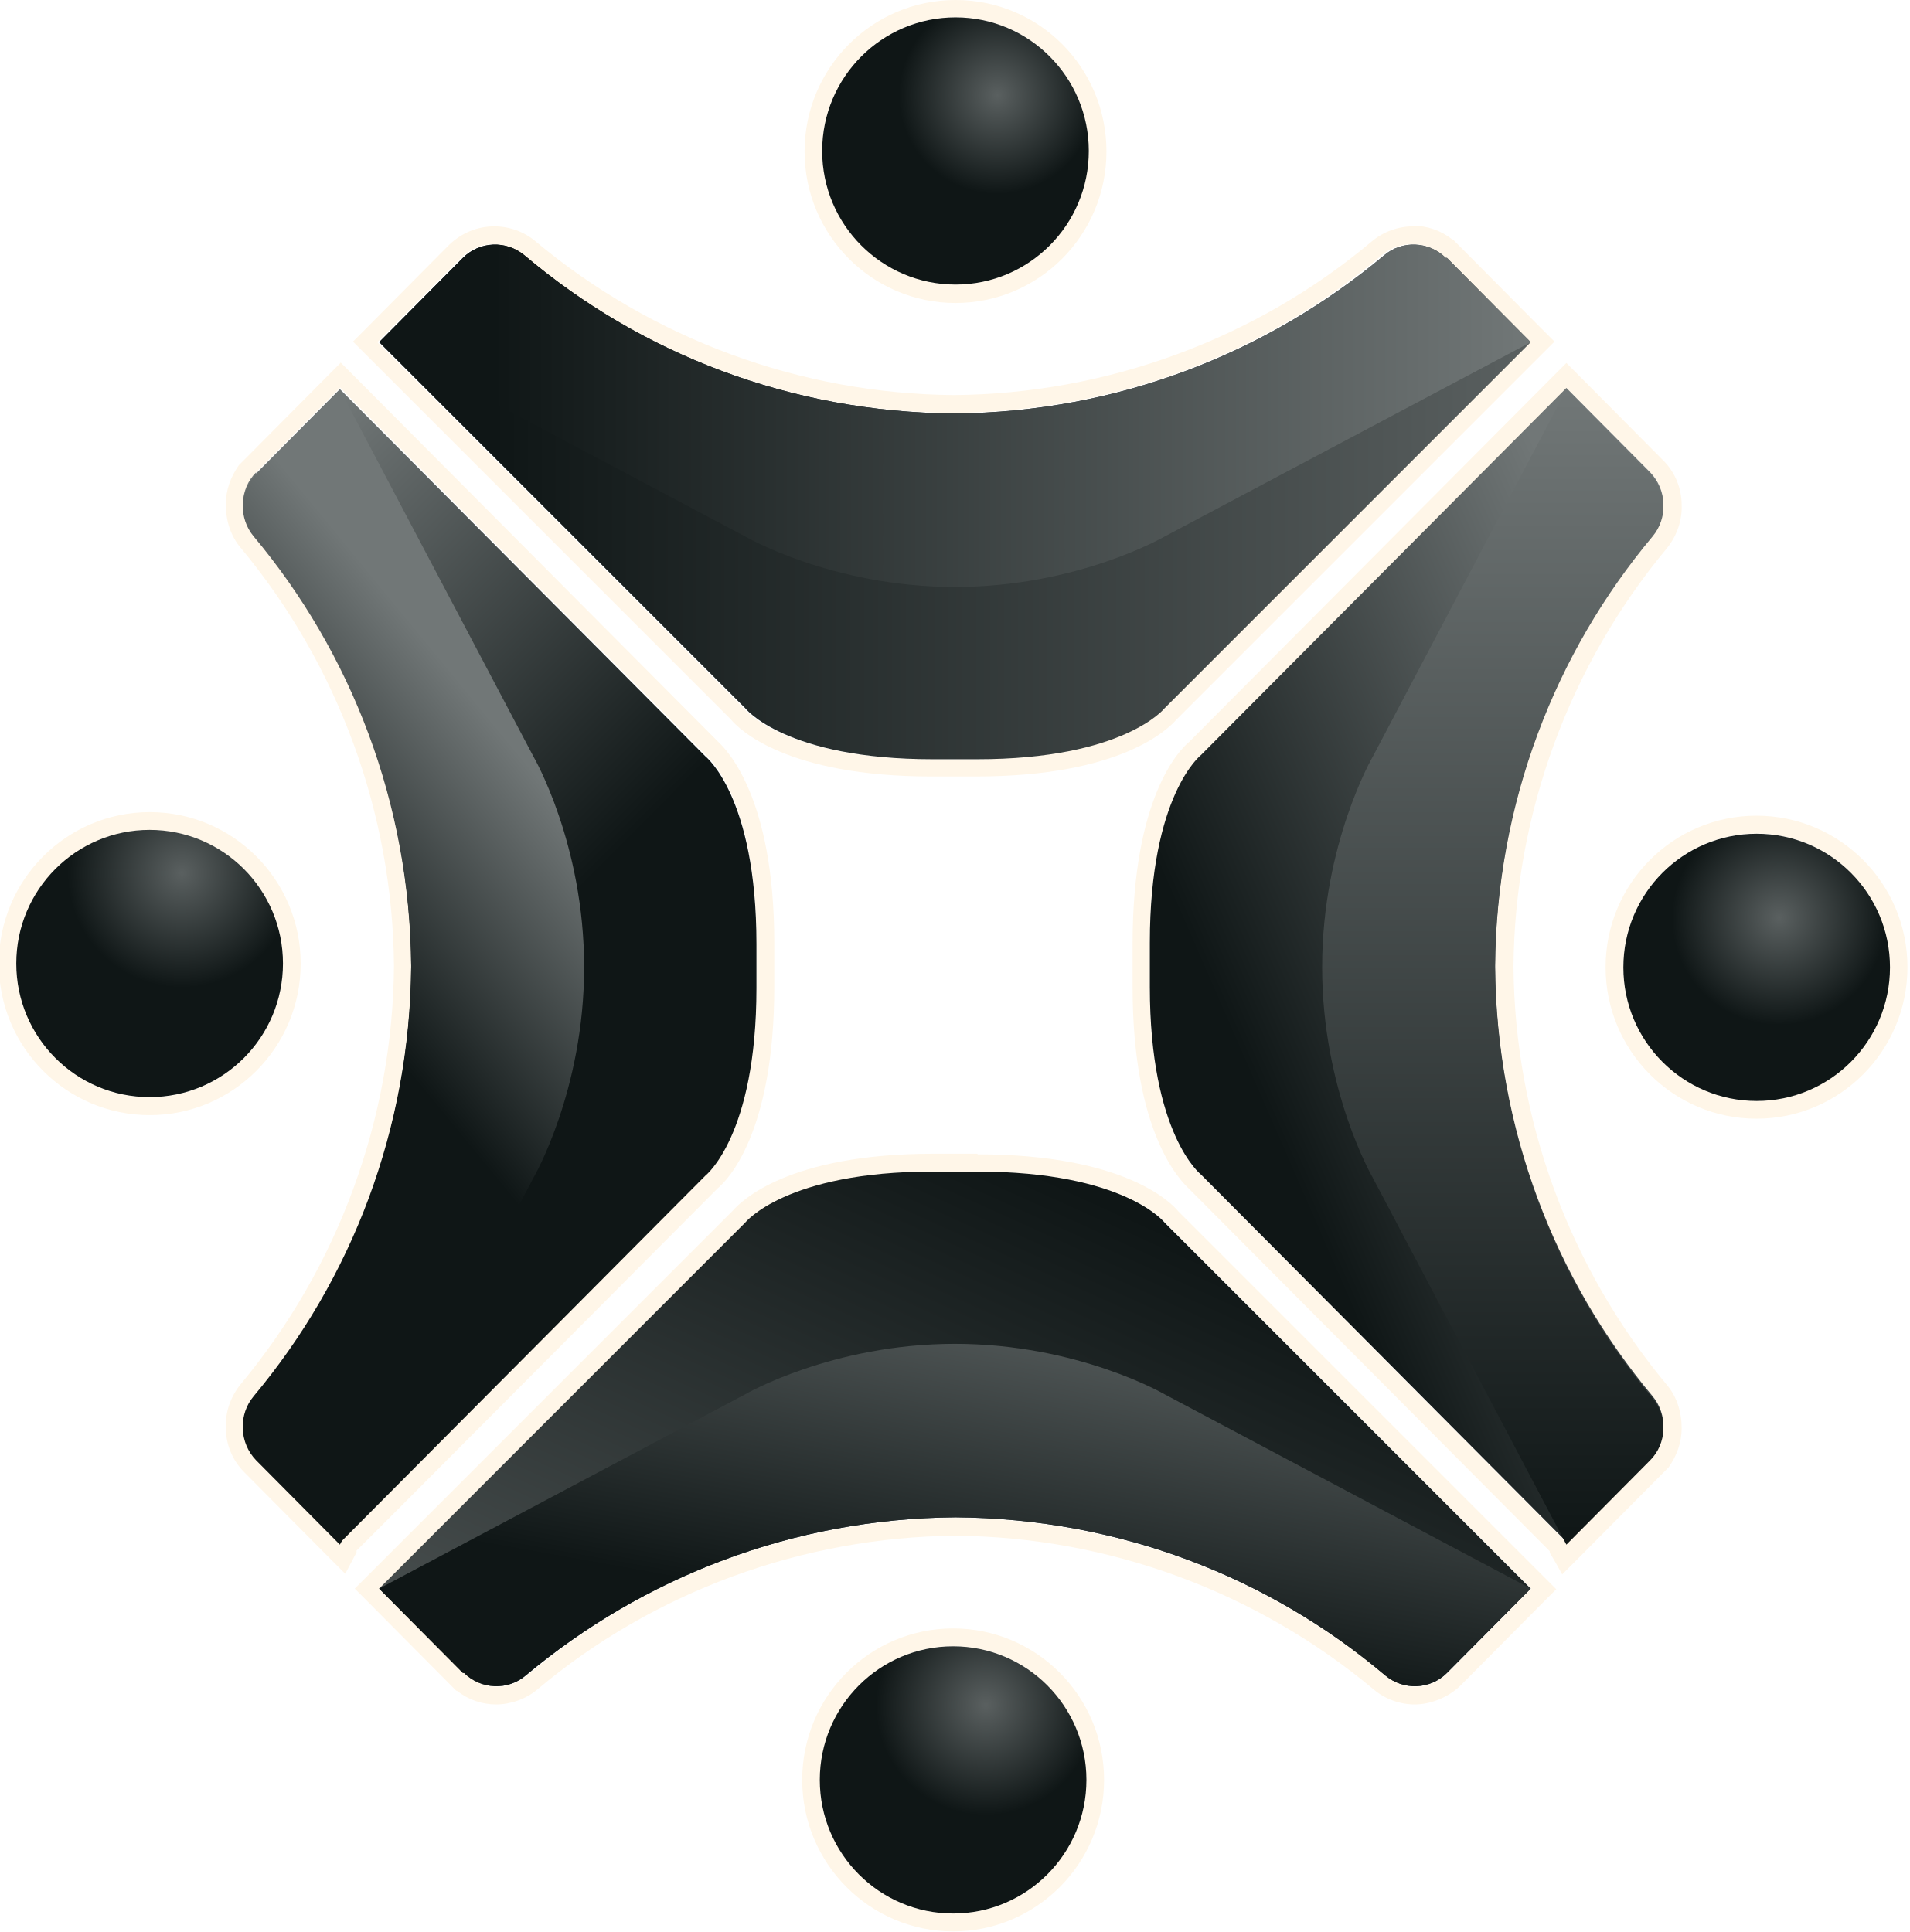
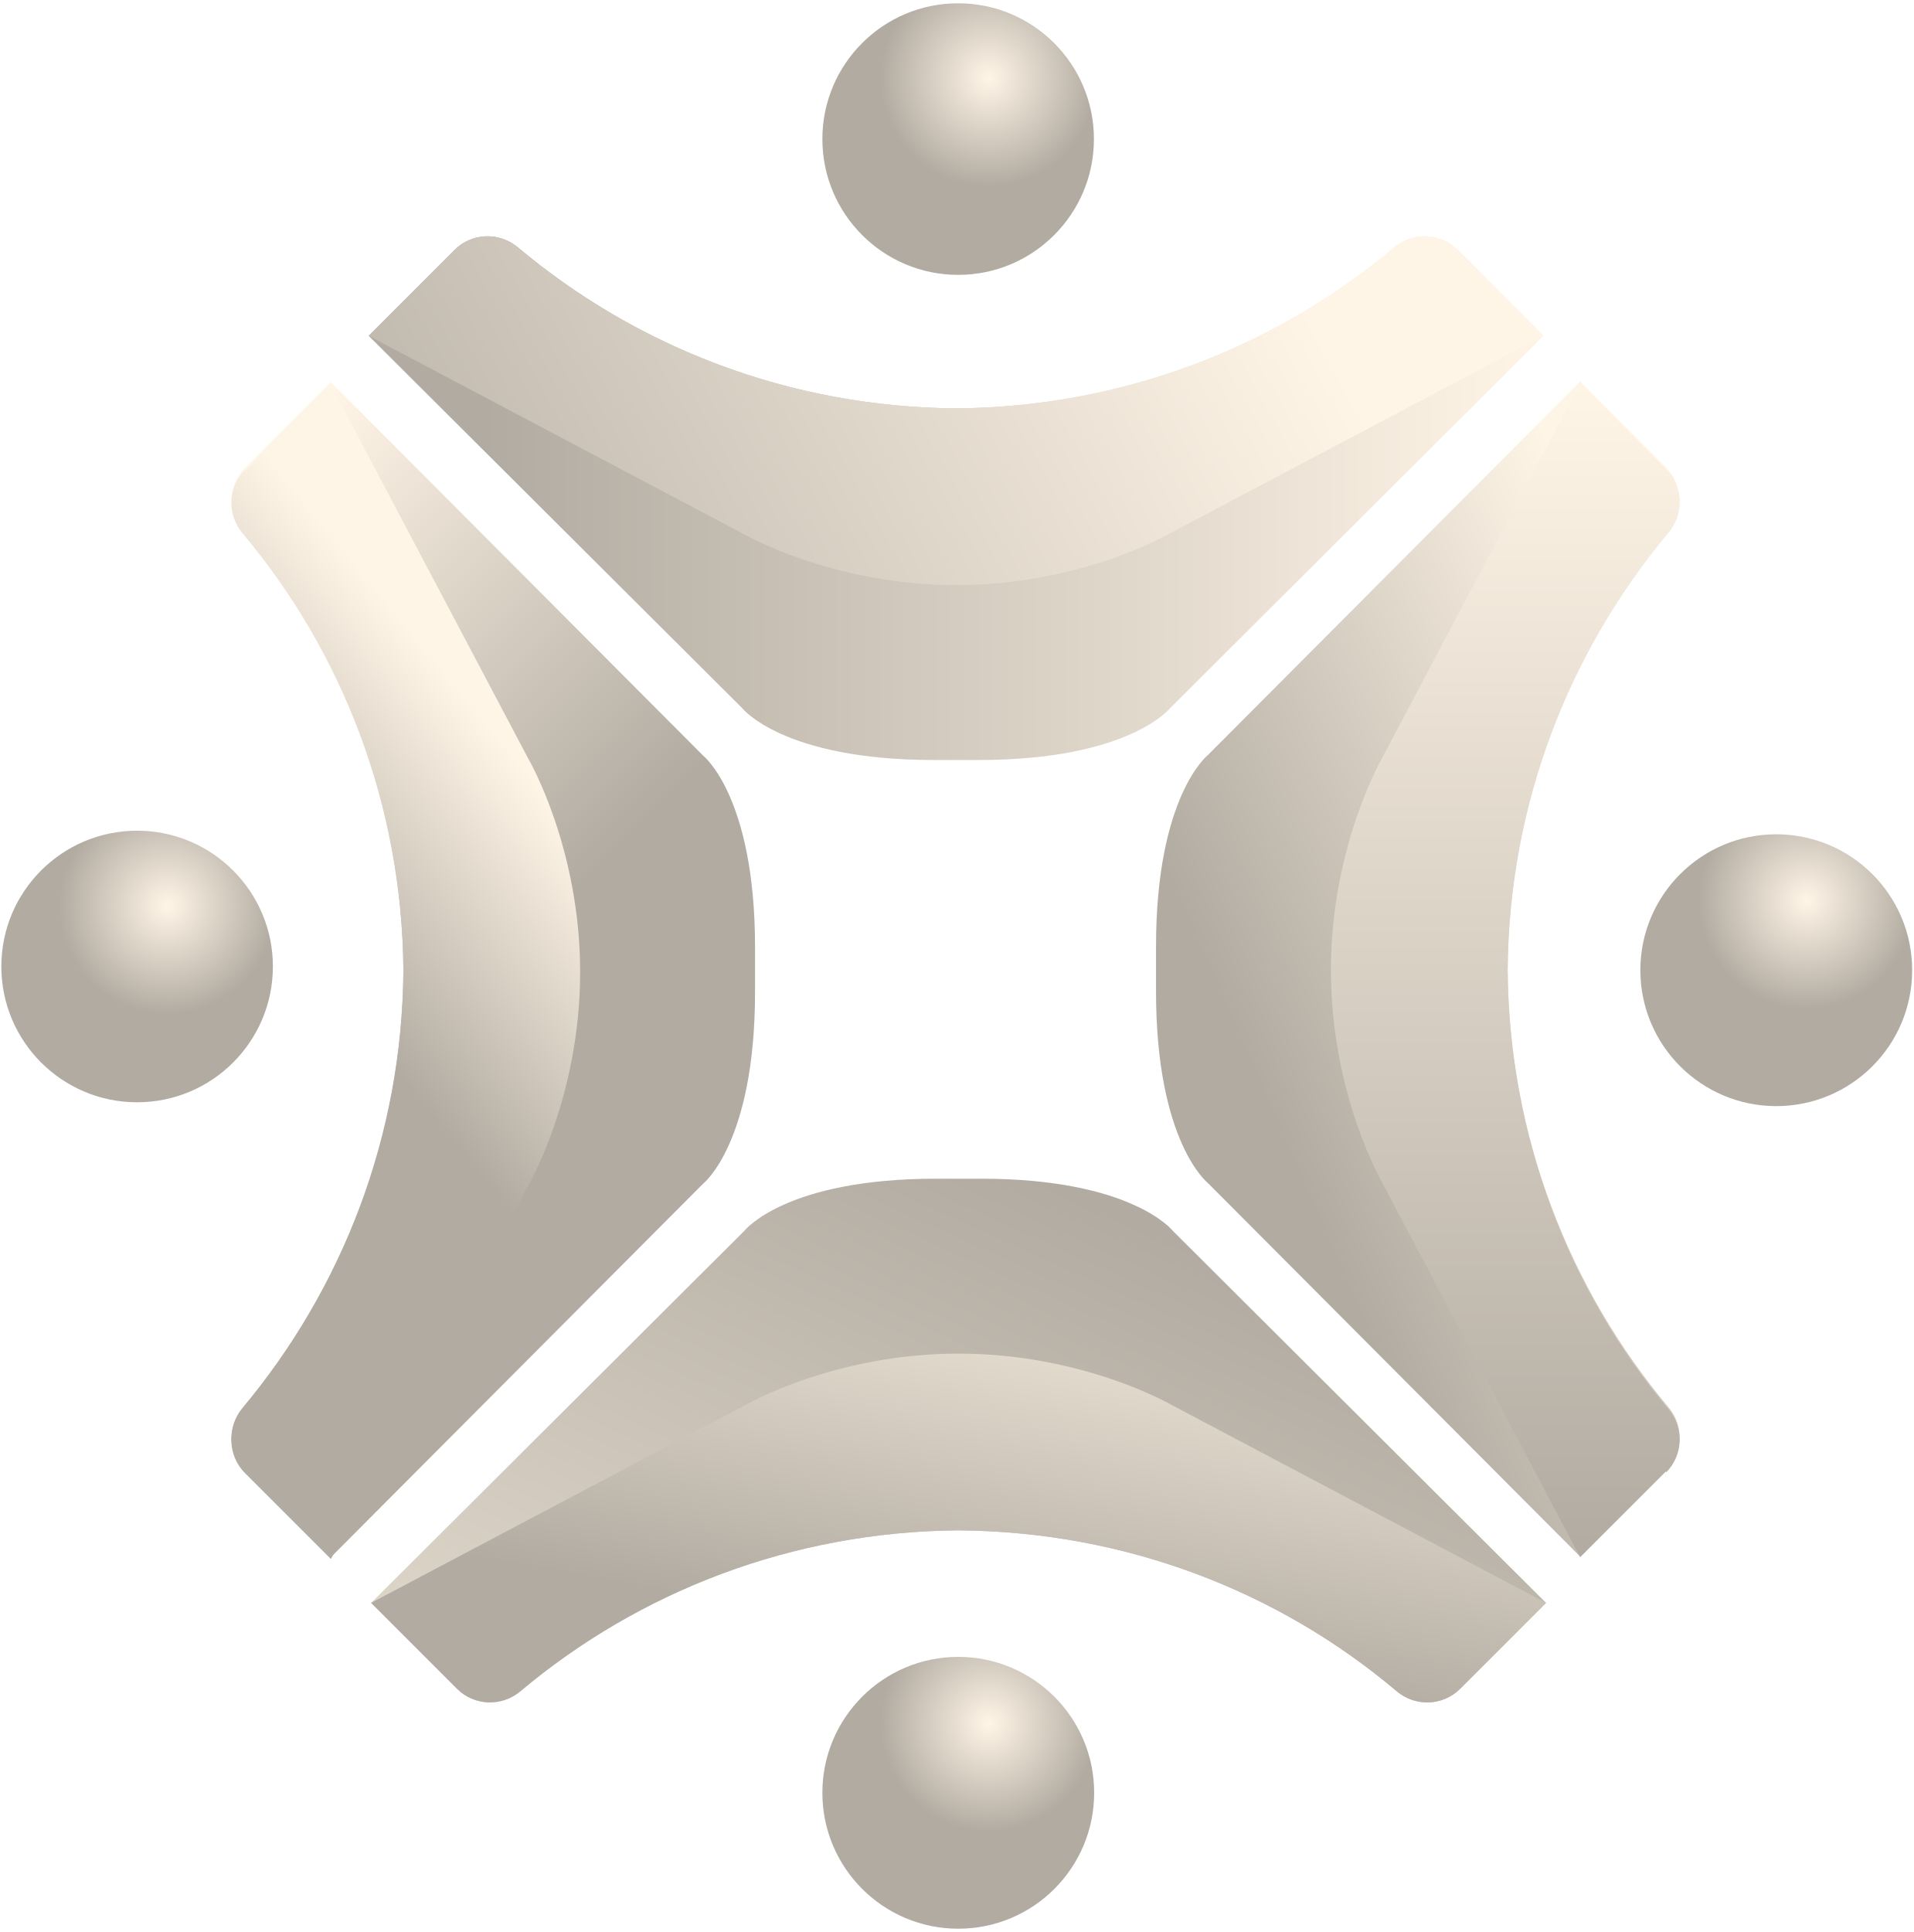
- <svg xmlns="http://www.w3.org/2000/svg" xmlns:xlink="http://www.w3.org/1999/xlink" id="uuid-ee95e359-7ff6-4eef-8834-407be6011a26" data-name="Layer 1" viewBox="0 0 321.3 325.2">
+ <svg xmlns="http://www.w3.org/2000/svg" xmlns:xlink="http://www.w3.org/1999/xlink" id="uuid-b4a555ec-3717-4aec-96af-0d0d045653f3" data-name="Layer 1" viewBox="0 0 314 317">
  <defs>
-     <radialGradient id="uuid-dec5432a-acfb-4c71-94be-f7b8bfed4dcc" cx="-87.65" cy="418.01" fx="-87.65" fy="418.01" r="1" gradientTransform="translate(-1967.98 8619.63) rotate(26.82) scale(20.49 -20.52)" gradientUnits="userSpaceOnUse">
-       <stop offset="0" stop-color="#5a6060" />
-       <stop offset=".88" stop-color="#0f1616" />
+     <linearGradient id="uuid-75a724a5-c8b6-49ca-8aa0-d454d28e5ad2" x1="60.5" y1="275.73" x2="253.3" y2="275.73" gradientTransform="translate(0 -194)" gradientUnits="userSpaceOnUse">
+       <stop offset=".1" stop-color="#b2aba1" />
+       <stop offset="1" stop-color="#fff5e7" />
+     </linearGradient>
+     <linearGradient id="uuid-0e48b1a4-048c-41da-b94b-925bdd148231" x1="32.91" y1="314.72" x2="201.31" y2="221.12" gradientTransform="translate(0 -194)" gradientUnits="userSpaceOnUse">
+       <stop offset=".1" stop-color="#b2aba1" />
+       <stop offset="1" stop-color="#fff5e7" />
+     </linearGradient>
+     <linearGradient id="uuid-d7586956-a5a9-44cd-afa9-dba3b355eb90" x1="208.05" y1="375.38" x2="286.85" y2="340.98" gradientTransform="translate(0 -194)" gradientUnits="userSpaceOnUse">
+       <stop offset="0" stop-color="#b2aba1" />
+       <stop offset="1" stop-color="#fff5e7" />
+     </linearGradient>
+     <linearGradient id="uuid-38ca3d9e-a4a2-4ffe-9edd-b83aae3b30a2" x1="247.02" y1="257.1" x2="247.02" y2="449.7" gradientTransform="translate(0 -194)" gradientUnits="userSpaceOnUse">
+       <stop offset="0" stop-color="#fff5e7" />
+       <stop offset="1" stop-color="#b2aba1" />
+     </linearGradient>
+     <linearGradient id="uuid-8f59b61b-0c0d-413d-9bf2-0a1f83ef83c0" x1="185.62" y1="394.21" x2="106.42" y2="569.81" gradientTransform="translate(0 -194)" gradientUnits="userSpaceOnUse">
+       <stop offset="0" stop-color="#b2aba1" />
+       <stop offset="1" stop-color="#fff5e7" />
+     </linearGradient>
+     <linearGradient id="uuid-3fc0514f-ad59-4473-b3f6-a100d0fdb012" x1="169.65" y1="387.71" x2="135.85" y2="577.31" gradientTransform="translate(0 -194)" gradientUnits="userSpaceOnUse">
+       <stop offset="0" stop-color="#fff5e7" />
+       <stop offset=".4" stop-color="#b2aba1" />
+     </linearGradient>
+     <linearGradient id="uuid-cf704d74-a7ea-43e0-b179-23a34fcf8d4e" x1="7.16" y1="306.04" x2="67.96" y2="366.74" gradientTransform="translate(0 -194)" gradientUnits="userSpaceOnUse">
+       <stop offset="0" stop-color="#fff5e7" />
+       <stop offset="1" stop-color="#b2aba1" />
+     </linearGradient>
+     <linearGradient id="uuid-d9ff3d29-8709-4ded-b8a6-ff1ccc6cb172" x1="89.64" y1="324.45" x2="-33.96" y2="426.05" gradientTransform="translate(0 -194)" gradientUnits="userSpaceOnUse">
+       <stop offset="0" stop-color="#fff5e7" />
+       <stop offset=".3" stop-color="#b2aba1" />
+     </linearGradient>
+     <radialGradient id="uuid-9078094d-5441-4087-9678-6a5af79e0b75" cx="-91.35" cy="413.48" fx="-91.35" fy="413.48" r="1" gradientTransform="translate(-2530.82 8229.63) rotate(31.74) scale(20.22 -20.22)" gradientUnits="userSpaceOnUse">
+       <stop offset="0" stop-color="#fff5e7" />
+       <stop offset=".88" stop-color="#b2aba1" />
    </radialGradient>
-     <radialGradient id="uuid-fe44b99f-a9e8-4cdb-81ca-957a105f824f" cx="-87.63" cy="418.83" fx="-87.63" fy="418.83" r="1" gradientTransform="translate(-3207.48 8647.61) rotate(33.78) scale(21.05 -21.07)" xlink:href="#uuid-dec5432a-acfb-4c71-94be-f7b8bfed4dcc" />
-     <radialGradient id="uuid-2788b3fd-ef97-4a0e-b2a7-cd8082f5b5f2" cx="-87.81" cy="419.35" fx="-87.81" fy="419.35" r="1" gradientTransform="translate(-4147.34 8552.91) rotate(38.25) scale(21.9 -21.91)" xlink:href="#uuid-dec5432a-acfb-4c71-94be-f7b8bfed4dcc" />
-     <radialGradient id="uuid-52c197cf-d440-41f4-9ee1-7b402209ecdb" cx="-86.92" cy="418.52" fx="-86.92" fy="418.52" r="1" gradientTransform="translate(-2681.74 7561.6) rotate(32.41) scale(18.85 -18.87)" xlink:href="#uuid-dec5432a-acfb-4c71-94be-f7b8bfed4dcc" />
-     <linearGradient id="uuid-94aeca8a-d5d8-49e7-9efb-cc261925742f" x1="63.6" y1="270.28" x2="257.4" y2="270.28" gradientTransform="translate(0 -185.8)" gradientUnits="userSpaceOnUse">
-       <stop offset=".1" stop-color="#0f1616" />
-       <stop offset="1" stop-color="#5a6060" />
-     </linearGradient>
-     <linearGradient id="uuid-31e1796e-8572-414f-afeb-48a5dcf60403" x1="63.6" y1="255.78" x2="257.4" y2="255.78" gradientTransform="translate(0 -185.8)" gradientUnits="userSpaceOnUse">
-       <stop offset=".1" stop-color="#0f1616" />
-       <stop offset="1" stop-color="#717777" />
-     </linearGradient>
-     <linearGradient id="uuid-7c1675c6-1e75-480b-b0d0-9d1eb627bd05" x1="211.96" y1="370.7" x2="291.16" y2="336.2" gradientTransform="translate(0 -185.8)" gradientUnits="userSpaceOnUse">
-       <stop offset="0" stop-color="#0f1616" />
-       <stop offset="1" stop-color="#717777" />
-     </linearGradient>
-     <linearGradient id="uuid-a69a384c-ed8b-47e0-bb81-ed9779c94cf3" x1="251.22" y1="251.4" x2="251.22" y2="445.8" gradientTransform="translate(0 -185.8)" gradientUnits="userSpaceOnUse">
-       <stop offset="0" stop-color="#717777" />
-       <stop offset="1" stop-color="#0f1616" />
-     </linearGradient>
-     <linearGradient id="uuid-5183e835-c9c9-4d05-8055-d90431461d42" x1="189.38" y1="389.75" x2="109.38" y2="566.75" gradientTransform="translate(0 -185.8)" gradientUnits="userSpaceOnUse">
-       <stop offset="0" stop-color="#0f1616" />
-       <stop offset="1" stop-color="#717777" />
-     </linearGradient>
-     <linearGradient id="uuid-516d2ddf-8709-46ff-a403-2fafefb5d436" x1="173.24" y1="383.27" x2="138.94" y2="574.47" gradientTransform="translate(0 -185.8)" gradientUnits="userSpaceOnUse">
-       <stop offset="0" stop-color="#717777" />
-       <stop offset=".4" stop-color="#0f1616" />
-     </linearGradient>
-     <linearGradient id="uuid-22baefcb-c4c9-4ae7-8a54-948535cb5a3e" x1="9.72" y1="301.08" x2="71.02" y2="362.18" gradientTransform="translate(0 -185.8)" gradientUnits="userSpaceOnUse">
-       <stop offset="0" stop-color="#717777" />
-       <stop offset="1" stop-color="#0f1616" />
-     </linearGradient>
-     <linearGradient id="uuid-6b81c534-5a55-489a-b4b8-23c9e77e198d" x1="92.81" y1="319.39" x2="-31.79" y2="421.59" gradientTransform="translate(0 -185.8)" gradientUnits="userSpaceOnUse">
-       <stop offset="0" stop-color="#717777" />
-       <stop offset=".3" stop-color="#0f1616" />
-     </linearGradient>
+     <radialGradient id="uuid-8b0e56c0-13ed-4db5-b448-3c0120f234eb" cx="-91.35" fx="-91.35" r="1" gradientTransform="translate(-2665.05 8364.61) rotate(31.74) scale(20.22 -20.22)" xlink:href="#uuid-9078094d-5441-4087-9678-6a5af79e0b75" />
+     <radialGradient id="uuid-f684d05c-d6b7-43c6-b17c-400d6391c803" cx="-91.34" cy="413.48" fx="-91.34" fy="413.48" r="1" gradientTransform="translate(-2798.6 8221.96) rotate(31.75) scale(20.2 -20.2)" xlink:href="#uuid-9078094d-5441-4087-9678-6a5af79e0b75" />
+     <radialGradient id="uuid-28d91f69-2093-4c69-98ba-a7583f41e4e9" cx="-91.34" cy="413.48" fx="-91.34" fy="413.48" r="1" gradientTransform="translate(-2663.87 8086.2) rotate(31.75) scale(20.2 -20.2)" xlink:href="#uuid-9078094d-5441-4087-9678-6a5af79e0b75" />
  </defs>
-   <g id="uuid-761c93da-8206-4ea1-933e-ee4c217618e7" data-name="Layer 1">
-     <g>
-       <path d="M160.8,2.9c12.4,0,22.4,10.1,22.4,22.5s-10,22.5-22.4,22.5-22.4-10.1-22.4-22.5,10-22.5,22.4-22.5M160.8,0c-14,0-25.4,11.4-25.4,25.5s11.4,25.5,25.4,25.5,25.4-11.4,25.4-25.5S174.9,0,160.8,0h0Z" style="fill: #fff6e8;" />
-       <path d="M25.2,139.7c12.4,0,22.4,10.1,22.4,22.5s-10,22.5-22.4,22.5-22.4-10.1-22.4-22.5,10-22.5,22.4-22.5M25.2,136.7c-14,0-25.4,11.4-25.4,25.5s11.4,25.5,25.4,25.5,25.4-11.4,25.4-25.5-11.4-25.5-25.4-25.5h0Z" style="fill: #fff6e8;" />
-       <path d="M160.4,277.1c12.4,0,22.4,10.1,22.4,22.5s-10,22.5-22.4,22.5-22.4-10.1-22.4-22.5,10-22.5,22.4-22.5M160.4,274.1c-14,0-25.4,11.4-25.4,25.5s11.4,25.5,25.4,25.5,25.4-11.4,25.4-25.5-11.4-25.5-25.4-25.5h0Z" style="fill: #fff6e8;" />
-       <path d="M295.6,140.3c12.4,0,22.4,10.1,22.4,22.5s-10,22.5-22.4,22.5-22.4-10.1-22.4-22.5,10-22.5,22.4-22.5M295.6,137.3c-14,0-25.4,11.4-25.4,25.5s11.4,25.5,25.4,25.5,25.4-11.4,25.4-25.5-11.4-25.5-25.4-25.5h0Z" style="fill: #fff6e8;" />
-       <path d="M57.3,65.3l61.5,61.8s8.5,6.7,8.5,31.6,0,2.5,0,3.7v3.7c0,24.9-8.5,31.6-8.5,31.6l-61.1,61.4-.4.7-14.1-14.2c-1.5-1.5-2.2-3.5-2.2-5.4s.5-3.8,1.8-5.3c16.4-19.6,26.3-44.8,26.5-72.4-.2-27.6-10.1-52.8-26.5-72.4-1.3-1.5-1.9-3.5-1.8-5.3,0-2,.7-3.9,2.2-5.4h0l14.1-14.2M57.3,61.1l-2.1,2.1-14.1,14.2-.9.9h0c-1.4,2-2.2,4.2-2.2,6.6,0,2.7.8,5.3,2.5,7.3,16.4,19.7,25.6,44.7,25.8,70.4-.2,25.7-9.4,50.7-25.8,70.4-1.7,2.1-2.6,4.7-2.5,7.3,0,2.8,1.1,5.5,3.1,7.5l14.1,14.2,2.9,2.9,1.9-3.6v-.3c.1,0,60.8-61,60.8-61,1.6-1.3,9.5-9.3,9.5-33.9s0-2.5,0-3.7v-3.7c0-24.5-8-32.5-9.5-33.9l-61.4-61.7-2.1-2.1h0v.1Z" style="fill: #fff6e8;" />
-       <path d="M164.5,197.2c24.8,0,31.6,8.6,31.6,8.6l61.6,61.6-14.1,14.2c-1.5,1.5-3.5,2.3-5.4,2.3s-3.5-.6-5-1.8c-19.5-16.4-44.8-26.4-72.3-26.6-27.6.2-52.8,10.1-72.3,26.6-1.5,1.2-3.2,1.8-5,1.8s-3.9-.8-5.4-2.3h0l-14.1-14.2,61.6-61.6s6.7-8.6,31.6-8.6,2.5,0,3.7,0h3.7M164.5,194.2h-7.4c-24.5,0-32.4,8-33.8,9.6l-61.5,61.5-2.1,2.1,2.1,2.1,14.1,14.2.9.9h.1c1.9,1.5,4.2,2.3,6.6,2.3s5-.9,6.9-2.5c19.6-16.5,44.7-25.7,70.4-25.9,25.7.2,50.7,9.4,70.4,25.9,1.9,1.6,4.4,2.5,6.9,2.5s5.5-1.1,7.6-3.1l14.1-14.2,2.1-2.1-2.1-2.1-61.5-61.5c-1.3-1.6-9.3-9.6-33.8-9.6h0v-.1Z" style="fill: #fff6e8;" />
-       <path d="M263.6,65.3l14.1,14.2c1.5,1.5,2.2,3.5,2.2,5.4s-.5,3.8-1.8,5.3c-16.4,19.6-26.3,44.8-26.5,72.4.2,27.6,10.1,52.8,26.5,72.4,1.3,1.5,1.9,3.5,1.8,5.3,0,2-.7,3.9-2.2,5.4h0l-14.1,14.2-.4-.7-61.1-61.4s-8.6-6.7-8.6-31.6,0-2.5,0-3.7v-3.7c0-24.9,8.6-31.6,8.6-31.6l61.5-61.8M263.6,61.1l-2.1,2.1-61.4,61.7c-1.6,1.3-9.5,9.3-9.5,33.9s0,2.5,0,3.7v3.7c0,24.5,8,32.5,9.5,33.9l60.7,61v.3c.1,0,2.1,3.6,2.1,3.6l2.9-2.9,14.1-14.2.9-.9h0c1.4-2,2.2-4.2,2.2-6.6,0-2.7-.8-5.3-2.5-7.3-16.4-19.7-25.6-44.7-25.8-70.4.2-25.7,9.4-50.7,25.8-70.4,1.7-2.1,2.6-4.7,2.5-7.3,0-2.8-1.1-5.5-3.1-7.5l-14.1-14.2-2.1-2.1h0l-.1-.1Z" style="fill: #fff6e8;" />
-       <path d="M237.8,41.1c2,0,3.9.8,5.4,2.3h0l14.1,14.2-61.6,61.6s-6.7,8.6-31.6,8.6-2.5,0-3.7,0h-3.7c-24.8,0-31.6-8.6-31.6-8.6l-61.6-61.6,14.1-14.2c1.5-1.5,3.5-2.3,5.4-2.3,1.8,0,3.5.6,5,1.8,19.6,16.4,44.8,26.4,72.3,26.6,27.6-.2,52.8-10.1,72.3-26.6,1.5-1.2,3.2-1.8,5-1.8M237.8,38.1v3-3c-2.5,0-5,.9-6.9,2.5-19.6,16.5-44.7,25.7-70.4,25.9-25.7-.2-50.7-9.4-70.4-25.9-1.9-1.6-4.4-2.5-6.9-2.5-2.9,0-5.5,1.1-7.6,3.1l-14.1,14.2-2.1,2.1,2.1,2.1,61.5,61.5c1.3,1.6,9.3,9.6,33.8,9.6s2.5,0,3.7,0h3.7c24.5,0,32.4-8,33.8-9.6l61.5-61.5,2.1-2.1-2.1-2.1-14.1-14.2-.9-.9h-.1c-1.9-1.5-4.2-2.3-6.6-2.3h0v.1Z" style="fill: #fff6e8;" />
-     </g>
-     <g>
-       <path d="M295.62,185.32c12.39,0,22.44-10.07,22.44-22.49s-10.04-22.49-22.44-22.49-22.43,10.07-22.43,22.49,10.04,22.49,22.43,22.49Z" style="fill: url(#uuid-dec5432a-acfb-4c71-94be-f7b8bfed4dcc);" />
-       <path d="M160.4,322.09c12.39,0,22.43-10.07,22.43-22.49s-10.04-22.49-22.43-22.49-22.44,10.07-22.44,22.49,10.04,22.49,22.44,22.49Z" style="fill: url(#uuid-fe44b99f-a9e8-4cdb-81ca-957a105f824f);" />
-       <path d="M25.18,184.67c12.39,0,22.44-10.07,22.44-22.49s-10.04-22.49-22.44-22.49-22.44,10.07-22.44,22.49,10.04,22.49,22.44,22.49Z" style="fill: url(#uuid-2788b3fd-ef97-4a0e-b2a7-cd8082f5b5f2);" />
-       <path d="M160.8,47.9c12.39,0,22.43-10.07,22.43-22.49s-10.04-22.49-22.43-22.49-22.44,10.07-22.44,22.49,10.05,22.49,22.44,22.49Z" style="fill: url(#uuid-52c197cf-d440-41f4-9ee1-7b402209ecdb);" />
-       <g>
-         <path d="M243.3,43.4c-2.8-2.8-7.4-3-10.4-.4-19.6,16.4-44.8,26.4-72.3,26.6-27.6-.2-52.8-10.1-72.3-26.6-3.1-2.6-7.6-2.4-10.4.4l-14.1,14.2,61.6,61.6s6.7,8.6,31.6,8.6,2.5,0,3.7,0h3.7c24.8,0,31.6-8.6,31.6-8.6l61.6-61.6-14.1-14.2h-.2Z" style="fill: url(#uuid-94aeca8a-d5d8-49e7-9efb-cc261925742f);" />
-         <path d="M243.3,43.4c-2.8-2.8-7.4-3-10.4-.4-19.6,16.4-44.8,26.4-72.3,26.6-27.6-.2-52.8-10.1-72.3-26.6-3.1-2.6-7.6-2.4-10.4.4l-14.1,14.2,61.6,32.7s14.6,8.5,35.3,8.5,35.3-8.5,35.3-8.5l61.6-32.7-14.1-14.2h-.2Z" style="fill: url(#uuid-31e1796e-8572-414f-afeb-48a5dcf60403);" />
-       </g>
-       <g>
-         <path d="M277.7,245.5c2.8-2.8,3-7.4.4-10.5-16.4-19.6-26.3-44.9-26.5-72.5.2-27.6,10.1-52.9,26.5-72.5,2.6-3.1,2.4-7.6-.4-10.5l-14.1-14.2-61.5,61.8s-8.6,6.7-8.6,31.6,0,2.5,0,3.7v3.7c0,24.9,8.6,31.6,8.6,31.6l61.5,61.8,14.1-14.2h0v.2Z" style="fill: url(#uuid-7c1675c6-1e75-480b-b0d0-9d1eb627bd05);" />
-         <path d="M277.7,245.8c2.8-2.8,3-7.4.4-10.5-16.4-19.6-26.3-44.9-26.5-72.5.2-27.6,10.1-52.9,26.5-72.5,2.6-3.1,2.4-7.6-.4-10.5l-14.1-14.2-32.6,61.8s-8.5,14.6-8.5,35.4,8.5,35.4,8.5,35.4l32.6,61.8,14.1-14.2h0Z" style="fill: url(#uuid-a69a384c-ed8b-47e0-bb81-ed9779c94cf3);" />
-       </g>
-       <g>
-         <path d="M78.1,281.6c2.8,2.8,7.4,3,10.4.4,19.6-16.4,44.8-26.4,72.3-26.6,27.6.2,52.8,10.1,72.3,26.6,3.1,2.6,7.6,2.4,10.4-.4l14.1-14.2-61.6-61.6s-6.7-8.6-31.6-8.6-2.5,0-3.7,0h-3.7c-24.8,0-31.6,8.6-31.6,8.6l-61.6,61.6,14.1,14.2h.2Z" style="fill: url(#uuid-5183e835-c9c9-4d05-8055-d90431461d42);" />
-         <path d="M78.1,281.6c2.8,2.8,7.4,3,10.4.4,19.6-16.4,44.8-26.4,72.3-26.6,27.6.2,52.8,10.1,72.3,26.6,3.1,2.6,7.6,2.4,10.4-.4l14.1-14.2-61.6-32.7s-14.6-8.5-35.3-8.5-35.3,8.5-35.3,8.5l-61.6,32.7,14.1,14.2h.2Z" style="fill: url(#uuid-516d2ddf-8709-46ff-a403-2fafefb5d436);" />
-       </g>
-       <g>
-         <path d="M43.1,79.5c-2.8,2.8-3,7.4-.4,10.5,16.4,19.6,26.3,44.9,26.5,72.5-.2,27.6-10.1,52.9-26.5,72.5-2.6,3.1-2.4,7.6.4,10.5l14.1,14.2,61.5-61.8s8.6-6.7,8.6-31.6,0-2.5,0-3.7v-3.7c0-24.9-8.6-31.6-8.6-31.6l-61.5-61.8-14.1,14.2h0v-.2Z" style="fill: url(#uuid-22baefcb-c4c9-4ae7-8a54-948535cb5a3e);" />
-         <path d="M43.1,79.8c-2.8,2.8-3,7.4-.4,10.5,16.4,19.6,26.3,44.9,26.5,72.5-.2,27.6-10.1,52.9-26.5,72.5-2.6,3.1-2.4,7.6.4,10.5l14.1,14.2,32.6-61.8s8.5-14.6,8.5-35.4-8.5-35.4-8.5-35.4l-32.6-61.8-14.1,14.2h0Z" style="fill: url(#uuid-6b81c534-5a55-489a-b4b8-23c9e77e198d);" />
-       </g>
-     </g>
+   <g>
+     <path d="M239.2,41c-2.8-2.8-7.3-3-10.4-.4-19.4,16.3-44.5,26.2-71.9,26.4-27.4-.2-52.5-10.1-71.9-26.4-3.1-2.6-7.6-2.4-10.4.4l-14.1,14.1,61.3,61.1s6.7,8.5,31.4,8.5,2.5,0,3.7,0h3.7c24.7,0,31.4-8.5,31.4-8.5l61.3-61.1-14.1-14.1h0Z" style="fill: url(#uuid-75a724a5-c8b6-49ca-8aa0-d454d28e5ad2);" />
+     <path d="M239.2,41c-2.8-2.8-7.3-3-10.4-.4-19.4,16.3-44.5,26.2-71.9,26.4-27.4-.2-52.5-10.1-71.9-26.4-3.1-2.6-7.6-2.4-10.4.4l-14.1,14.1,61.3,32.4s14.5,8.5,35.1,8.5,35.1-8.5,35.1-8.5l61.3-32.4-14.1-14.1h0Z" style="fill: url(#uuid-0e48b1a4-048c-41da-b94b-925bdd148231);" />
  </g>
+   <g>
+     <path d="M273.4,241.3c2.8-2.8,3-7.3.4-10.4-16.3-19.4-26.2-44.5-26.4-71.9.2-27.4,10.1-52.4,26.4-71.9,2.6-3.1,2.4-7.6-.4-10.4l-14.1-14.1-61.1,61.3s-8.5,6.7-8.5,31.4,0,2.5,0,3.7v3.7c0,24.7,8.5,31.4,8.5,31.4l61.1,61.3,14.1-14.1h0Z" style="fill: url(#uuid-d7586956-a5a9-44cd-afa9-dba3b355eb90);" />
+     <path d="M273.4,241.6c2.8-2.8,3-7.3.4-10.4-16.3-19.4-26.2-44.5-26.4-71.9.2-27.4,10.1-52.4,26.4-71.9,2.6-3.1,2.4-7.6-.4-10.4l-14.1-14.1-32.4,61.3s-8.5,14.5-8.5,35,8.5,35,8.5,35l32.4,61.3,14.1-14.1h0v.2Z" style="fill: url(#uuid-38ca3d9e-a4a2-4ffe-9edd-b83aae3b30a2);" />
+   </g>
+   <g>
+     <path d="M75,277.1c2.8,2.8,7.3,3,10.4.4,19.4-16.3,44.5-26.2,71.9-26.4,27.4.2,52.5,10,71.9,26.4,3.1,2.6,7.6,2.4,10.4-.4l14.1-14.1-61.3-61.1s-6.7-8.5-31.4-8.5-2.5,0-3.7,0h-3.7c-24.7,0-31.4,8.5-31.4,8.5l-61.3,61.1,14.1,14.1h0Z" style="fill: url(#uuid-8f59b61b-0c0d-413d-9bf2-0a1f83ef83c0);" />
+     <path d="M75,277.1c2.8,2.8,7.3,3,10.4.4,19.4-16.3,44.5-26.2,71.9-26.4,27.4.2,52.5,10,71.9,26.4,3.1,2.6,7.6,2.4,10.4-.4l14.1-14.1-61.3-32.4s-14.5-8.5-35.1-8.5-35.1,8.5-35.1,8.5l-61.3,32.4,14.1,14.1h0Z" style="fill: url(#uuid-3fc0514f-ad59-4473-b3f6-a100d0fdb012);" />
+   </g>
+   <g>
+     <path d="M40.2,76.8c-2.8,2.8-3,7.3-.4,10.4,16.3,19.4,26.2,44.5,26.4,71.9-.2,27.4-10.1,52.4-26.4,71.9-2.6,3.1-2.4,7.6.4,10.4l14.1,14.1,61.1-61.3s8.5-6.7,8.5-31.4,0-2.5,0-3.7v-3.7c0-24.7-8.5-31.4-8.5-31.4l-61.1-61.3-14.1,14.1h0Z" style="fill: url(#uuid-cf704d74-a7ea-43e0-b179-23a34fcf8d4e);" />
+     <path d="M40.2,77.1c-2.8,2.8-3,7.3-.4,10.4,16.3,19.4,26.2,44.5,26.4,71.9-.2,27.4-10.1,52.4-26.4,71.9-2.6,3.1-2.4,7.6.4,10.4l14.1,14.1,32.4-61.3s8.5-14.5,8.5-35-8.5-35-8.5-35l-32.4-61.3-14.1,14.1h0v-.2Z" style="fill: url(#uuid-d9ff3d29-8709-4ded-b8a6-ff1ccc6cb172);" />
+   </g>
+   <path d="M291.48,181.49c12.32,0,22.3-9.98,22.3-22.3s-9.99-22.3-22.3-22.3-22.3,9.98-22.3,22.3,9.99,22.3,22.3,22.3Z" style="fill: url(#uuid-9078094d-5441-4087-9678-6a5af79e0b75);" />
+   <path d="M157.25,316.46c12.32,0,22.3-9.98,22.3-22.3s-9.99-22.3-22.3-22.3-22.3,9.98-22.3,22.3,9.99,22.3,22.3,22.3Z" style="fill: url(#uuid-8b0e56c0-13ed-4db5-b448-3c0120f234eb);" />
+   <path d="M22.5,180.86c12.31,0,22.28-9.98,22.28-22.28s-9.98-22.28-22.28-22.28S.22,146.27.22,158.58s9.98,22.28,22.28,22.28Z" style="fill: url(#uuid-f684d05c-d6b7-43c6-b17c-400d6391c803);" />
+   <path d="M157.23,45.1c12.31,0,22.28-9.98,22.28-22.28S169.53.54,157.23.54s-22.28,9.98-22.28,22.28,9.98,22.28,22.28,22.28Z" style="fill: url(#uuid-28d91f69-2093-4c69-98ba-a7583f41e4e9);" />
</svg>
